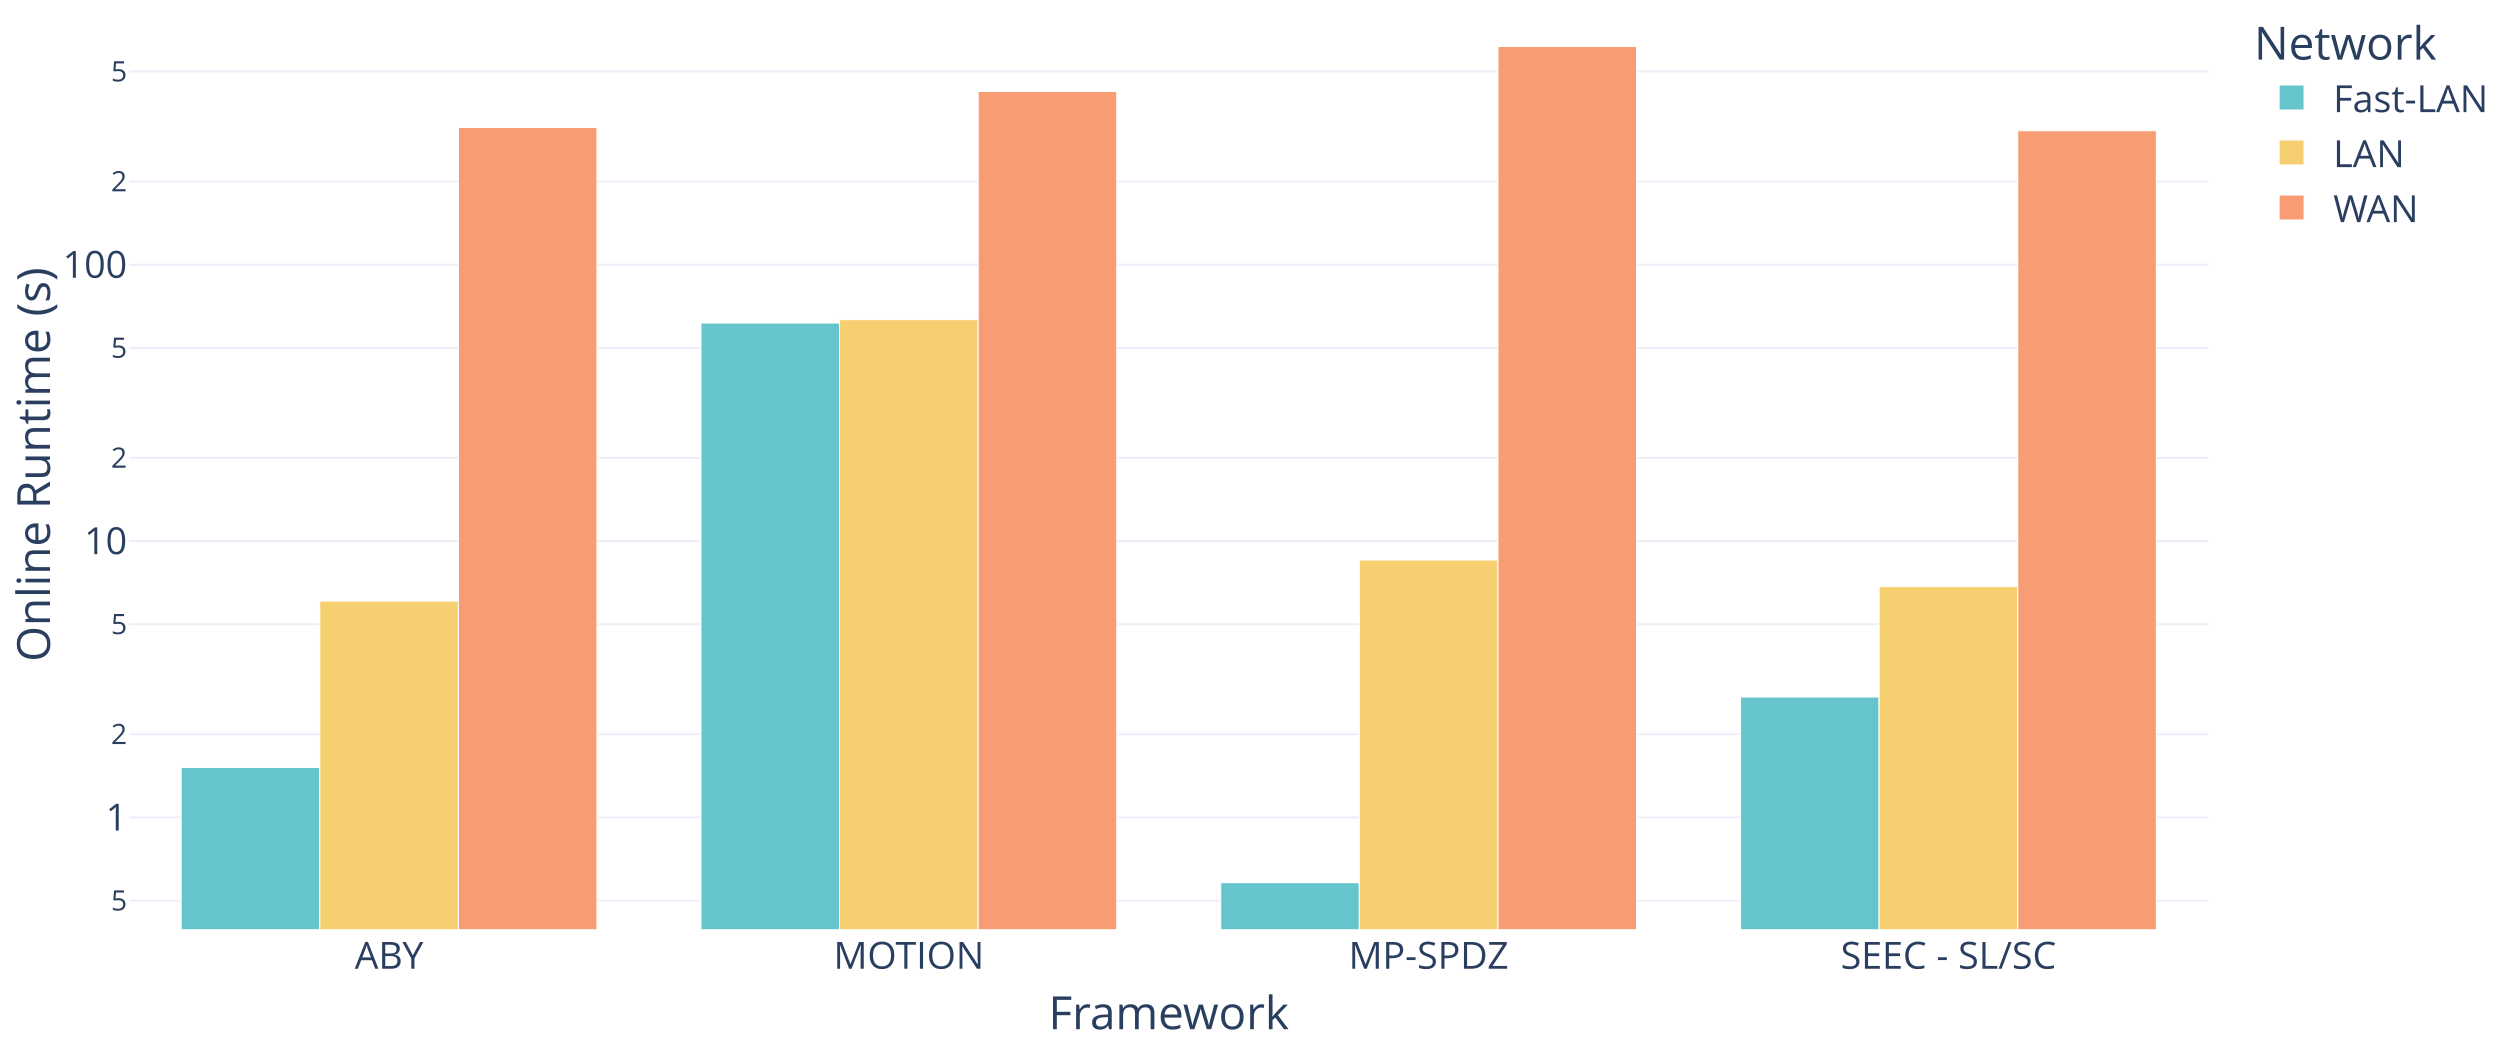
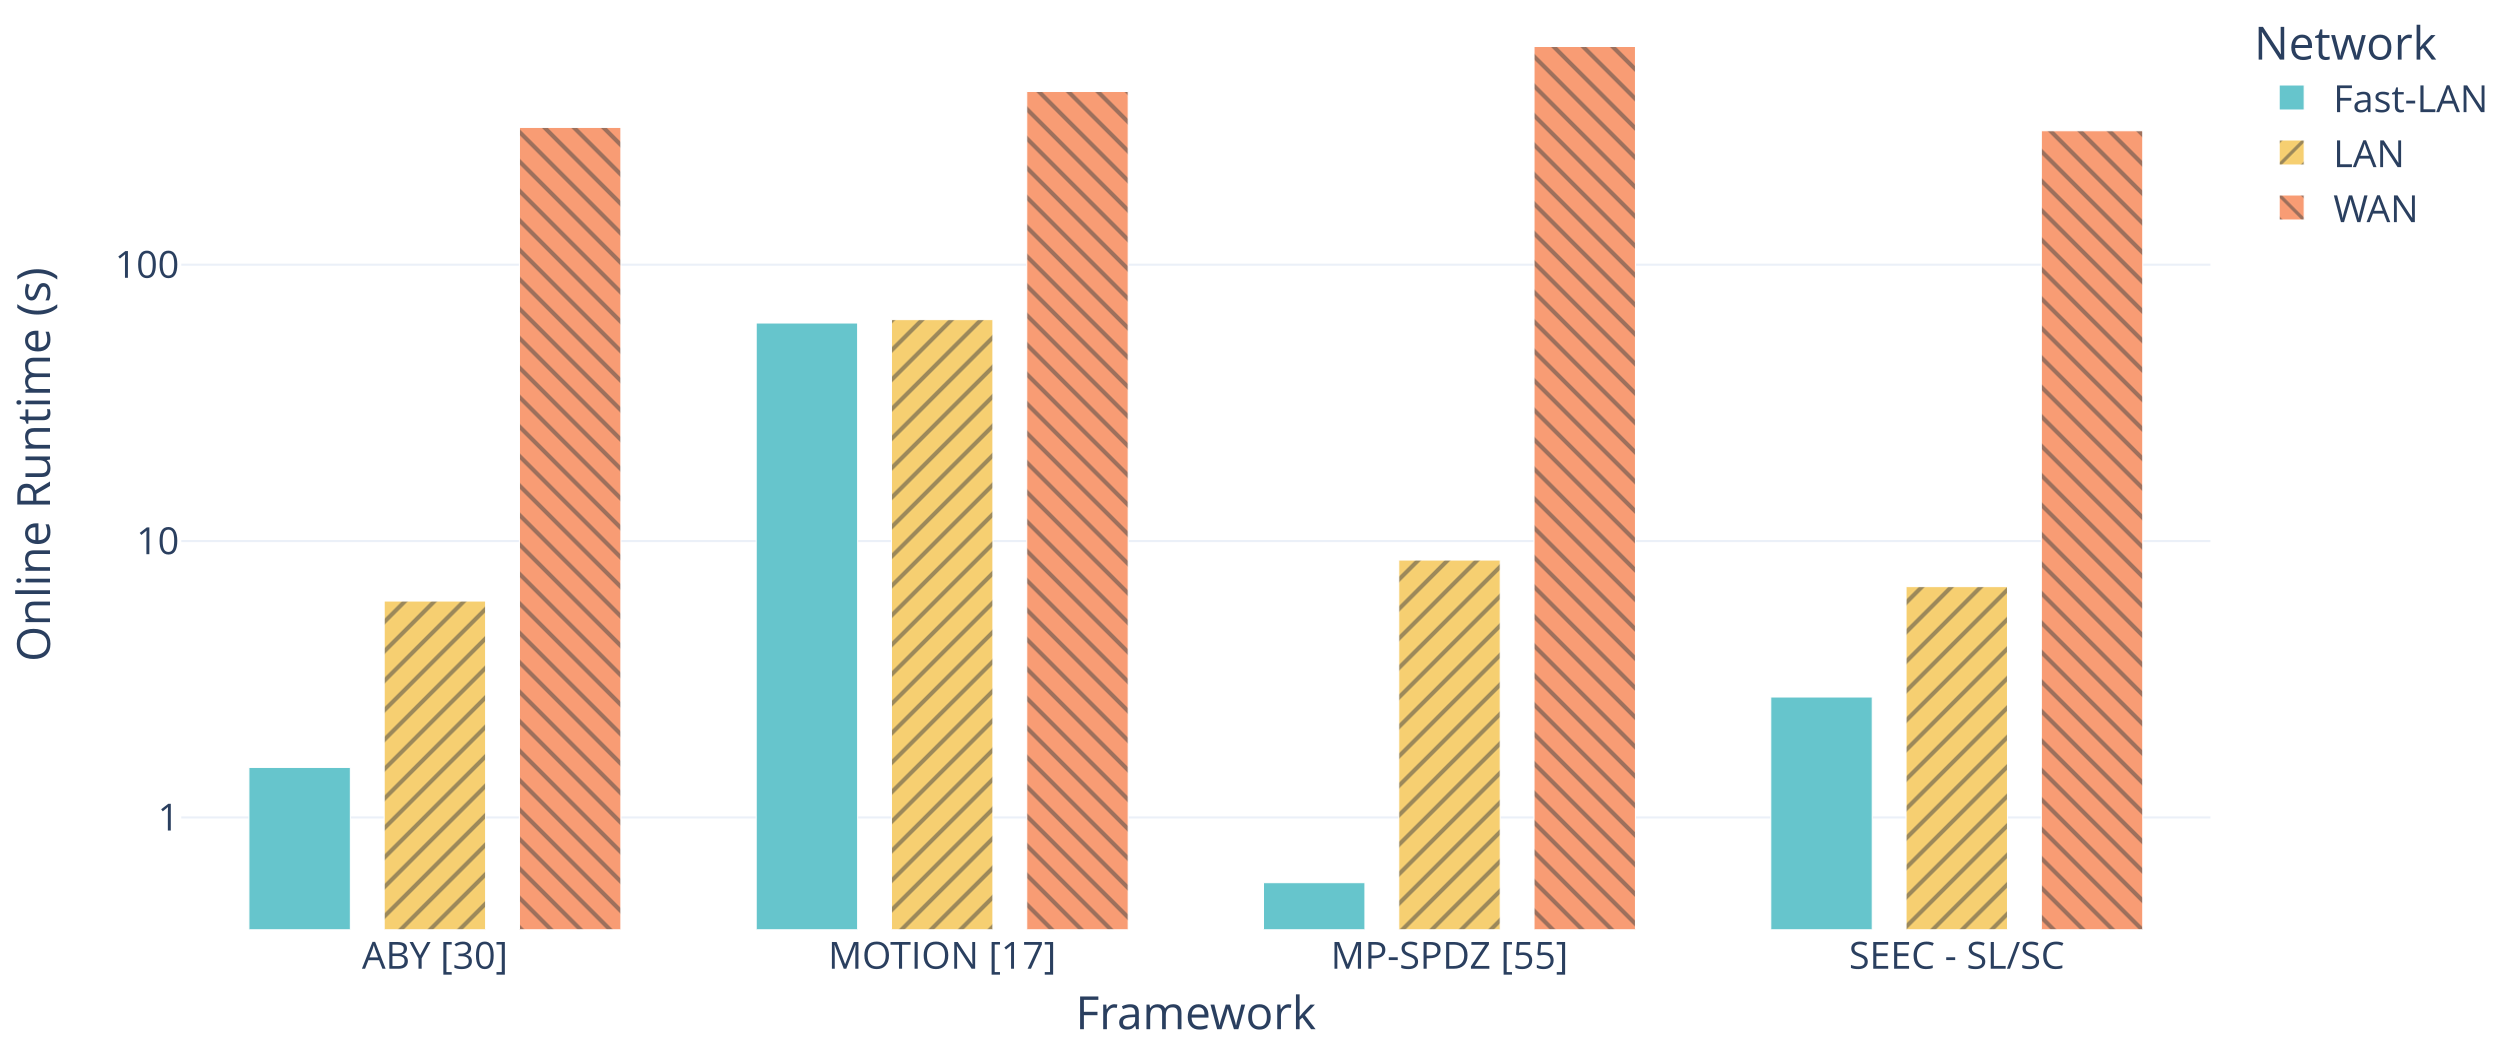
<svg xmlns="http://www.w3.org/2000/svg" class="main-svg" width="1200" height="500" style="" viewBox="0 0 1200 500">
  <rect x="0" y="0" width="1200" height="500" style="fill: rgb(255, 255, 255); fill-opacity: 1;" />
-   <defs id="defs-dc32f5">
+   <defs id="defs-705c0f">
    <g class="clips">
-       <clipPath id="clipdc32f5xyplot" class="plotclip">
-         <rect width="998" height="446" />
-       </clipPath>
-       <clipPath class="axesclip" id="clipdc32f5x">
-         <rect x="62" y="0" width="998" height="500" />
-       </clipPath>
-       <clipPath class="axesclip" id="clipdc32f5y">
+       <clipPath id="clip705c0fxyplot" class="plotclip">
+         <rect width="974" height="446" />
+       </clipPath>
+       <clipPath class="axesclip" id="clip705c0fx">
+         <rect x="87" y="0" width="974" height="500" />
+       </clipPath>
+       <clipPath class="axesclip" id="clip705c0fy">
        <rect x="0" y="0" width="1200" height="446" />
      </clipPath>
-       <clipPath class="axesclip" id="clipdc32f5xy">
-         <rect x="62" y="0" width="998" height="446" />
+       <clipPath class="axesclip" id="clip705c0fxy">
+         <rect x="87" y="0" width="974" height="446" />
      </clipPath>
    </g>
    <g class="gradients" />
-     <g class="patterns" />
+     <g class="patterns">
+       <pattern id="p705c0f-legend-82ebaf" width="14.142px" height="14.142px" patternUnits="userSpaceOnUse" patternTransform="scale(0.8)">
+         <rect width="14.142px" height="14.142px" fill="rgb(246, 207, 113)" fill-opacity="1" />
+         <path d="M-3.536,3.536l7.071,-7.071M0,14.142L14.142,0M10.607,17.678l7.071,-7.071" opacity="0.5" stroke="rgb(68, 68, 68)" stroke-width="2px" />
+       </pattern>
+       <pattern id="p705c0f-legend-d8cd7d" width="14.142px" height="14.142px" patternUnits="userSpaceOnUse" patternTransform="scale(0.8)">
+         <rect width="14.142px" height="14.142px" fill="rgb(248, 156, 116)" fill-opacity="1" />
+         <path d="M10.607,-3.536l7.071,7.071M0,0L14.142,14.142M-3.536,10.607l7.071,7.071" opacity="0.5" stroke="rgb(68, 68, 68)" stroke-width="2px" />
+       </pattern>
+       <pattern id="p705c0f-82ebaf" width="14.142px" height="14.142px" patternUnits="userSpaceOnUse" patternTransform="">
+         <rect width="14.142px" height="14.142px" fill="rgb(246, 207, 113)" fill-opacity="1" />
+         <path d="M-3.536,3.536l7.071,-7.071M0,14.142L14.142,0M10.607,17.678l7.071,-7.071" opacity="0.5" stroke="rgb(68, 68, 68)" stroke-width="2px" />
+       </pattern>
+       <pattern id="p705c0f-d8cd7d" width="14.142px" height="14.142px" patternUnits="userSpaceOnUse" patternTransform="">
+         <rect width="14.142px" height="14.142px" fill="rgb(248, 156, 116)" fill-opacity="1" />
+         <path d="M10.607,-3.536l7.071,7.071M0,0L14.142,14.142M-3.536,10.607l7.071,7.071" opacity="0.5" stroke="rgb(68, 68, 68)" stroke-width="2px" />
+       </pattern>
+     </g>
  </defs>
  <g class="bglayer" />
  <g class="layer-below">
    <g class="imagelayer" />
    <g class="shapelayer" />
  </g>
  <g class="cartesianlayer">
    <g class="subplot xy">
      <g class="layer-subplot">
        <g class="shapelayer" />
        <g class="imagelayer" />
      </g>
      <g class="minor-gridlayer">
        <g class="x" />
        <g class="y" />
      </g>
      <g class="gridlayer">
        <g class="x" />
        <g class="y">
-           <path class="ygrid crisp" transform="translate(0,432.3)" d="M62,0h998" style="stroke: rgb(235, 240, 248); stroke-opacity: 1; stroke-width: 1px;" />
-           <path class="ygrid crisp" transform="translate(0,392.37)" d="M62,0h998" style="stroke: rgb(235, 240, 248); stroke-opacity: 1; stroke-width: 1px;" />
-           <path class="ygrid crisp" transform="translate(0,352.43)" d="M62,0h998" style="stroke: rgb(235, 240, 248); stroke-opacity: 1; stroke-width: 1px;" />
-           <path class="ygrid crisp" transform="translate(0,299.64)" d="M62,0h998" style="stroke: rgb(235, 240, 248); stroke-opacity: 1; stroke-width: 1px;" />
-           <path class="ygrid crisp" transform="translate(0,259.71)" d="M62,0h998" style="stroke: rgb(235, 240, 248); stroke-opacity: 1; stroke-width: 1px;" />
-           <path class="ygrid crisp" transform="translate(0,219.78)" d="M62,0h998" style="stroke: rgb(235, 240, 248); stroke-opacity: 1; stroke-width: 1px;" />
-           <path class="ygrid crisp" transform="translate(0,166.99)" d="M62,0h998" style="stroke: rgb(235, 240, 248); stroke-opacity: 1; stroke-width: 1px;" />
-           <path class="ygrid crisp" transform="translate(0,127.05)" d="M62,0h998" style="stroke: rgb(235, 240, 248); stroke-opacity: 1; stroke-width: 1px;" />
-           <path class="ygrid crisp" transform="translate(0,87.12)" d="M62,0h998" style="stroke: rgb(235, 240, 248); stroke-opacity: 1; stroke-width: 1px;" />
-           <path class="ygrid crisp" transform="translate(0,34.33)" d="M62,0h998" style="stroke: rgb(235, 240, 248); stroke-opacity: 1; stroke-width: 1px;" />
+           <path class="ygrid crisp" transform="translate(0,392.37)" d="M87,0h974" style="stroke: rgb(235, 240, 248); stroke-opacity: 1; stroke-width: 1px;" />
+           <path class="ygrid crisp" transform="translate(0,259.71)" d="M87,0h974" style="stroke: rgb(235, 240, 248); stroke-opacity: 1; stroke-width: 1px;" />
+           <path class="ygrid crisp" transform="translate(0,127.05)" d="M87,0h974" style="stroke: rgb(235, 240, 248); stroke-opacity: 1; stroke-width: 1px;" />
        </g>
      </g>
      <g class="zerolinelayer" />
      <path class="xlines-below" />
      <path class="ylines-below" />
      <g class="overlines-below" />
      <g class="xaxislayer-below" />
      <g class="yaxislayer-below" />
      <g class="overaxes-below" />
-       <g class="plot" transform="translate(62,0)" clip-path="url(#clipdc32f5xyplot)">
+       <g class="plot" transform="translate(87,0)" clip-path="url(#clip705c0fxyplot)">
        <g class="barlayer mlayer">
          <g class="trace bars" style="opacity: 1;">
            <g class="points">
              <g class="point">
-                 <path d="M24.95,4683V368.37H91.48V4683Z" style="vector-effect: none; opacity: 1; stroke-width: 0.5px; fill: rgb(102, 197, 204); fill-opacity: 1; stroke: rgb(255, 255, 255); stroke-opacity: 1;" />
-               </g>
-               <g class="point">
-                 <path d="M274.45,4683V155.05H340.98V4683Z" style="vector-effect: none; opacity: 1; stroke-width: 0.5px; fill: rgb(102, 197, 204); fill-opacity: 1; stroke: rgb(255, 255, 255); stroke-opacity: 1;" />
-               </g>
-               <g class="point">
-                 <path d="M523.95,4683V423.7H590.48V4683Z" style="vector-effect: none; opacity: 1; stroke-width: 0.5px; fill: rgb(102, 197, 204); fill-opacity: 1; stroke: rgb(255, 255, 255); stroke-opacity: 1;" />
-               </g>
-               <g class="point">
-                 <path d="M773.45,4683V334.55H839.98V4683Z" style="vector-effect: none; opacity: 1; stroke-width: 0.5px; fill: rgb(102, 197, 204); fill-opacity: 1; stroke: rgb(255, 255, 255); stroke-opacity: 1;" />
+                 <path d="M32.47,4683V368.37H81.17V4683Z" style="vector-effect: none; opacity: 1; stroke-width: 0.5px; fill: rgb(102, 197, 204); fill-opacity: 1; stroke: rgb(255, 255, 255); stroke-opacity: 1;" />
+               </g>
+               <g class="point">
+                 <path d="M275.97,4683V155.05H324.67V4683Z" style="vector-effect: none; opacity: 1; stroke-width: 0.5px; fill: rgb(102, 197, 204); fill-opacity: 1; stroke: rgb(255, 255, 255); stroke-opacity: 1;" />
+               </g>
+               <g class="point">
+                 <path d="M519.47,4683V423.7H568.17V4683Z" style="vector-effect: none; opacity: 1; stroke-width: 0.5px; fill: rgb(102, 197, 204); fill-opacity: 1; stroke: rgb(255, 255, 255); stroke-opacity: 1;" />
+               </g>
+               <g class="point">
+                 <path d="M762.97,4683V334.55H811.67V4683Z" style="vector-effect: none; opacity: 1; stroke-width: 0.5px; fill: rgb(102, 197, 204); fill-opacity: 1; stroke: rgb(255, 255, 255); stroke-opacity: 1;" />
              </g>
            </g>
          </g>
          <g class="trace bars" style="opacity: 1;">
            <g class="points">
              <g class="point">
-                 <path d="M91.48,4683V288.5H158.02V4683Z" style="vector-effect: none; opacity: 1; stroke-width: 0.5px; fill: rgb(246, 207, 113); fill-opacity: 1; stroke: rgb(255, 255, 255); stroke-opacity: 1;" />
-               </g>
-               <g class="point">
-                 <path d="M340.98,4683V153.43H407.52V4683Z" style="vector-effect: none; opacity: 1; stroke-width: 0.5px; fill: rgb(246, 207, 113); fill-opacity: 1; stroke: rgb(255, 255, 255); stroke-opacity: 1;" />
-               </g>
-               <g class="point">
-                 <path d="M590.48,4683V268.82H657.02V4683Z" style="vector-effect: none; opacity: 1; stroke-width: 0.5px; fill: rgb(246, 207, 113); fill-opacity: 1; stroke: rgb(255, 255, 255); stroke-opacity: 1;" />
-               </g>
-               <g class="point">
-                 <path d="M839.98,4683V281.59H906.52V4683Z" style="vector-effect: none; opacity: 1; stroke-width: 0.5px; fill: rgb(246, 207, 113); fill-opacity: 1; stroke: rgb(255, 255, 255); stroke-opacity: 1;" />
+                 <path d="M97.4,4683V288.5H146.1V4683Z" class="pattern_filled" style="vector-effect: none; opacity: 1; stroke-width: 0.5px; fill: url('#p705c0f-82ebaf'); stroke: rgb(255, 255, 255); stroke-opacity: 1;" />
+               </g>
+               <g class="point">
+                 <path d="M340.9,4683V153.43H389.6V4683Z" class="pattern_filled" style="vector-effect: none; opacity: 1; stroke-width: 0.5px; fill: url('#p705c0f-82ebaf'); stroke: rgb(255, 255, 255); stroke-opacity: 1;" />
+               </g>
+               <g class="point">
+                 <path d="M584.4,4683V268.82H633.1V4683Z" class="pattern_filled" style="vector-effect: none; opacity: 1; stroke-width: 0.5px; fill: url('#p705c0f-82ebaf'); stroke: rgb(255, 255, 255); stroke-opacity: 1;" />
+               </g>
+               <g class="point">
+                 <path d="M827.9,4683V281.59H876.6V4683Z" class="pattern_filled" style="vector-effect: none; opacity: 1; stroke-width: 0.5px; fill: url('#p705c0f-82ebaf'); stroke: rgb(255, 255, 255); stroke-opacity: 1;" />
              </g>
            </g>
          </g>
          <g class="trace bars" style="opacity: 1;">
            <g class="points">
              <g class="point">
-                 <path d="M158.02,4683V61.16H224.55V4683Z" style="vector-effect: none; opacity: 1; stroke-width: 0.5px; fill: rgb(248, 156, 116); fill-opacity: 1; stroke: rgb(255, 255, 255); stroke-opacity: 1;" />
-               </g>
-               <g class="point">
-                 <path d="M407.52,4683V43.9H474.05V4683Z" style="vector-effect: none; opacity: 1; stroke-width: 0.5px; fill: rgb(248, 156, 116); fill-opacity: 1; stroke: rgb(255, 255, 255); stroke-opacity: 1;" />
-               </g>
-               <g class="point">
-                 <path d="M657.02,4683V22.3H723.55V4683Z" style="vector-effect: none; opacity: 1; stroke-width: 0.5px; fill: rgb(248, 156, 116); fill-opacity: 1; stroke: rgb(255, 255, 255); stroke-opacity: 1;" />
-               </g>
-               <g class="point">
-                 <path d="M906.52,4683V62.77H973.05V4683Z" style="vector-effect: none; opacity: 1; stroke-width: 0.5px; fill: rgb(248, 156, 116); fill-opacity: 1; stroke: rgb(255, 255, 255); stroke-opacity: 1;" />
+                 <path d="M162.33,4683V61.16H211.03V4683Z" class="pattern_filled" style="vector-effect: none; opacity: 1; stroke-width: 0.5px; fill: url('#p705c0f-d8cd7d'); stroke: rgb(255, 255, 255); stroke-opacity: 1;" />
+               </g>
+               <g class="point">
+                 <path d="M405.83,4683V43.9H454.53V4683Z" class="pattern_filled" style="vector-effect: none; opacity: 1; stroke-width: 0.5px; fill: url('#p705c0f-d8cd7d'); stroke: rgb(255, 255, 255); stroke-opacity: 1;" />
+               </g>
+               <g class="point">
+                 <path d="M649.33,4683V22.3H698.03V4683Z" class="pattern_filled" style="vector-effect: none; opacity: 1; stroke-width: 0.5px; fill: url('#p705c0f-d8cd7d'); stroke: rgb(255, 255, 255); stroke-opacity: 1;" />
+               </g>
+               <g class="point">
+                 <path d="M892.83,4683V62.77H941.53V4683Z" class="pattern_filled" style="vector-effect: none; opacity: 1; stroke-width: 0.5px; fill: url('#p705c0f-d8cd7d'); stroke: rgb(255, 255, 255); stroke-opacity: 1;" />
              </g>
            </g>
          </g>
        </g>
      </g>
      <g class="overplot" />
      <path class="xlines-above crisp" d="M0,0" style="fill: none;" />
      <path class="ylines-above crisp" d="M0,0" style="fill: none;" />
      <g class="overlines-above" />
      <g class="xaxislayer-above">
        <g class="xtick">
-           <text text-anchor="middle" x="0" y="465" transform="translate(186.75,0)" style="font-family: 'Open Sans', verdana, arial, sans-serif; font-size: 18px; fill: rgb(42, 63, 95); fill-opacity: 1; white-space: pre; opacity: 1;">ABY</text>
-         </g>
-         <g class="xtick">
-           <text text-anchor="middle" x="0" y="465" transform="translate(436.25,0)" style="font-family: 'Open Sans', verdana, arial, sans-serif; font-size: 18px; fill: rgb(42, 63, 95); fill-opacity: 1; white-space: pre; opacity: 1;">MOTION</text>
-         </g>
-         <g class="xtick">
-           <text text-anchor="middle" x="0" y="465" transform="translate(685.75,0)" style="font-family: 'Open Sans', verdana, arial, sans-serif; font-size: 18px; fill: rgb(42, 63, 95); fill-opacity: 1; white-space: pre; opacity: 1;">MP-SPDZ</text>
-         </g>
-         <g class="xtick">
-           <text text-anchor="middle" x="0" y="465" transform="translate(935.25,0)" style="font-family: 'Open Sans', verdana, arial, sans-serif; font-size: 18px; fill: rgb(42, 63, 95); fill-opacity: 1; white-space: pre; opacity: 1;">SEEC - SL/SC</text>
+           <text text-anchor="middle" x="0" y="465" transform="translate(208.75,0)" style="font-family: 'Open Sans', verdana, arial, sans-serif; font-size: 18px; fill: rgb(42, 63, 95); fill-opacity: 1; white-space: pre; opacity: 1;">ABY [30]</text>
+         </g>
+         <g class="xtick">
+           <text text-anchor="middle" x="0" y="465" transform="translate(452.25,0)" style="font-family: 'Open Sans', verdana, arial, sans-serif; font-size: 18px; fill: rgb(42, 63, 95); fill-opacity: 1; white-space: pre; opacity: 1;">MOTION [17]</text>
+         </g>
+         <g class="xtick">
+           <text text-anchor="middle" x="0" y="465" transform="translate(695.75,0)" style="font-family: 'Open Sans', verdana, arial, sans-serif; font-size: 18px; fill: rgb(42, 63, 95); fill-opacity: 1; white-space: pre; opacity: 1;">MP-SPDZ [55]</text>
+         </g>
+         <g class="xtick">
+           <text text-anchor="middle" x="0" y="465" transform="translate(939.25,0)" style="font-family: 'Open Sans', verdana, arial, sans-serif; font-size: 18px; fill: rgb(42, 63, 95); fill-opacity: 1; white-space: pre; opacity: 1;">SEEC - SL/SC</text>
        </g>
      </g>
      <g class="yaxislayer-above">
        <g class="ytick">
-           <text text-anchor="end" x="61" y="4.725" transform="translate(0,432.3)" style="font-family: 'Open Sans', verdana, arial, sans-serif; font-size: 13.5px; fill: rgb(42, 63, 95); fill-opacity: 1; white-space: pre; opacity: 1;">5</text>
+           <text text-anchor="end" x="86" y="6.3" transform="translate(0,392.37)" style="font-family: 'Open Sans', verdana, arial, sans-serif; font-size: 18px; fill: rgb(42, 63, 95); fill-opacity: 1; white-space: pre; opacity: 1;">1</text>
        </g>
        <g class="ytick">
-           <text text-anchor="end" x="61" y="6.3" style="font-family: 'Open Sans', verdana, arial, sans-serif; font-size: 18px; fill: rgb(42, 63, 95); fill-opacity: 1; white-space: pre; opacity: 1;" transform="translate(0,392.37)">1</text>
+           <text text-anchor="end" x="86" y="6.3" style="font-family: 'Open Sans', verdana, arial, sans-serif; font-size: 18px; fill: rgb(42, 63, 95); fill-opacity: 1; white-space: pre; opacity: 1;" transform="translate(0,259.71)">10</text>
        </g>
        <g class="ytick">
-           <text text-anchor="end" x="61" y="4.725" style="font-family: 'Open Sans', verdana, arial, sans-serif; font-size: 13.5px; fill: rgb(42, 63, 95); fill-opacity: 1; white-space: pre; opacity: 1;" transform="translate(0,352.43)">2</text>
-         </g>
-         <g class="ytick">
-           <text text-anchor="end" x="61" y="4.725" style="font-family: 'Open Sans', verdana, arial, sans-serif; font-size: 13.5px; fill: rgb(42, 63, 95); fill-opacity: 1; white-space: pre; opacity: 1;" transform="translate(0,299.64)">5</text>
-         </g>
-         <g class="ytick">
-           <text text-anchor="end" x="61" y="6.3" style="font-family: 'Open Sans', verdana, arial, sans-serif; font-size: 18px; fill: rgb(42, 63, 95); fill-opacity: 1; white-space: pre; opacity: 1;" transform="translate(0,259.71)">10</text>
-         </g>
-         <g class="ytick">
-           <text text-anchor="end" x="61" y="4.725" style="font-family: 'Open Sans', verdana, arial, sans-serif; font-size: 13.5px; fill: rgb(42, 63, 95); fill-opacity: 1; white-space: pre; opacity: 1;" transform="translate(0,219.78)">2</text>
-         </g>
-         <g class="ytick">
-           <text text-anchor="end" x="61" y="4.725" style="font-family: 'Open Sans', verdana, arial, sans-serif; font-size: 13.5px; fill: rgb(42, 63, 95); fill-opacity: 1; white-space: pre; opacity: 1;" transform="translate(0,166.99)">5</text>
-         </g>
-         <g class="ytick">
-           <text text-anchor="end" x="61" y="6.3" style="font-family: 'Open Sans', verdana, arial, sans-serif; font-size: 18px; fill: rgb(42, 63, 95); fill-opacity: 1; white-space: pre; opacity: 1;" transform="translate(0,127.05)">100</text>
-         </g>
-         <g class="ytick">
-           <text text-anchor="end" x="61" y="4.725" style="font-family: 'Open Sans', verdana, arial, sans-serif; font-size: 13.5px; fill: rgb(42, 63, 95); fill-opacity: 1; white-space: pre; opacity: 1;" transform="translate(0,87.12)">2</text>
-         </g>
-         <g class="ytick">
-           <text text-anchor="end" x="61" y="4.725" style="font-family: 'Open Sans', verdana, arial, sans-serif; font-size: 13.5px; fill: rgb(42, 63, 95); fill-opacity: 1; white-space: pre; opacity: 1;" transform="translate(0,34.33)">5</text>
+           <text text-anchor="end" x="86" y="6.3" style="font-family: 'Open Sans', verdana, arial, sans-serif; font-size: 18px; fill: rgb(42, 63, 95); fill-opacity: 1; white-space: pre; opacity: 1;" transform="translate(0,127.05)">100</text>
        </g>
      </g>
      <g class="overaxes-above" />
    </g>
  </g>
  <g class="polarlayer" />
  <g class="smithlayer" />
  <g class="ternarylayer" />
  <g class="geolayer" />
  <g class="funnelarealayer" />
  <g class="pielayer" />
  <g class="iciclelayer" />
  <g class="treemaplayer" />
  <g class="sunburstlayer" />
  <g class="glimages" />
-   <defs id="topdefs-dc32f5">
+   <defs id="topdefs-705c0f">
    <g class="clips" />
-     <clipPath id="legenddc32f5">
+     <clipPath id="legend705c0f">
      <rect width="120" height="118" x="0" y="0" />
    </clipPath>
  </defs>
  <g class="layer-above">
    <g class="imagelayer" />
    <g class="shapelayer" />
  </g>
  <g class="infolayer">
-     <g class="legend" pointer-events="all" transform="translate(1079.96,0)">
+     <g class="legend" pointer-events="all" transform="translate(1080,0)">
      <rect class="bg" shape-rendering="crispEdges" width="120" height="118" x="0" y="0" style="stroke: rgb(68, 68, 68); stroke-opacity: 1; fill: rgb(255, 255, 255); fill-opacity: 1; stroke-width: 0px;" />
-       <g class="scrollbox" transform="" clip-path="url(#legenddc32f5)">
+       <g class="scrollbox" transform="" clip-path="url(#legend705c0f)">
        <text class="legendtitletext" text-anchor="start" x="2" y="28.6" style="font-family: 'Open Sans', verdana, arial, sans-serif; font-size: 22px; fill: rgb(42, 63, 95); fill-opacity: 1; white-space: pre;">Network</text>
        <g class="groups" transform="">
          <g class="traces" transform="translate(0,46.8)" style="opacity: 1;">
            <text class="legendtext" text-anchor="start" x="40" y="7.02" style="font-family: 'Open Sans', verdana, arial, sans-serif; font-size: 18px; fill: rgb(42, 63, 95); fill-opacity: 1; white-space: pre;">Fast-LAN</text>
            <g class="layers" style="opacity: 1;">
              <g class="legendfill" />
              <g class="legendlines" />
              <g class="legendsymbols">
                <g class="legendpoints">
                  <path class="legendundefined" d="M6,6H-6V-6H6Z" transform="translate(20,0)" style="stroke-width: 0.5px; fill: rgb(102, 197, 204); fill-opacity: 1; stroke: rgb(255, 255, 255); stroke-opacity: 1;" />
                </g>
              </g>
            </g>
            <rect class="legendtoggle" x="0" y="-13.2" width="114.344" height="26.4" style="fill: rgb(0, 0, 0); fill-opacity: 0;" />
          </g>
        </g>
        <g class="groups" transform="">
          <g class="traces" transform="translate(0,73.2)" style="opacity: 1;">
            <text class="legendtext" text-anchor="start" x="40" y="7.02" style="font-family: 'Open Sans', verdana, arial, sans-serif; font-size: 18px; fill: rgb(42, 63, 95); fill-opacity: 1; white-space: pre;">LAN</text>
            <g class="layers" style="opacity: 1;">
              <g class="legendfill" />
              <g class="legendlines" />
              <g class="legendsymbols">
                <g class="legendpoints">
-                   <path class="legendundefined" d="M6,6H-6V-6H6Z" transform="translate(20,0)" style="stroke-width: 0.5px; fill: rgb(246, 207, 113); fill-opacity: 1; stroke: rgb(255, 255, 255); stroke-opacity: 1;" />
+                   <path class="legendundefined pattern_filled" d="M6,6H-6V-6H6Z" transform="translate(20,0)" style="stroke-width: 0.5px; fill: url('#p705c0f-legend-82ebaf'); stroke: rgb(255, 255, 255); stroke-opacity: 1;" />
                </g>
              </g>
            </g>
            <rect class="legendtoggle" x="0" y="-13.2" width="114.344" height="26.4" style="fill: rgb(0, 0, 0); fill-opacity: 0;" />
          </g>
        </g>
        <g class="groups" transform="">
          <g class="traces" transform="translate(0,99.6)" style="opacity: 1;">
            <text class="legendtext" text-anchor="start" x="40" y="7.02" style="font-family: 'Open Sans', verdana, arial, sans-serif; font-size: 18px; fill: rgb(42, 63, 95); fill-opacity: 1; white-space: pre;">WAN</text>
            <g class="layers" style="opacity: 1;">
              <g class="legendfill" />
              <g class="legendlines" />
              <g class="legendsymbols">
                <g class="legendpoints">
-                   <path class="legendundefined" d="M6,6H-6V-6H6Z" transform="translate(20,0)" style="stroke-width: 0.5px; fill: rgb(248, 156, 116); fill-opacity: 1; stroke: rgb(255, 255, 255); stroke-opacity: 1;" />
+                   <path class="legendundefined pattern_filled" d="M6,6H-6V-6H6Z" transform="translate(20,0)" style="stroke-width: 0.5px; fill: url('#p705c0f-legend-d8cd7d'); stroke: rgb(255, 255, 255); stroke-opacity: 1;" />
                </g>
              </g>
            </g>
            <rect class="legendtoggle" x="0" y="-13.2" width="114.344" height="26.4" style="fill: rgb(0, 0, 0); fill-opacity: 0;" />
          </g>
        </g>
      </g>
      <rect class="scrollbar" rx="20" ry="3" width="0" height="0" x="0" y="0" style="fill: rgb(128, 139, 164); fill-opacity: 1;" />
    </g>
    <g class="g-gtitle" />
    <g class="g-xtitle" transform="translate(0,-5.9)">
-       <text class="xtitle" x="561" y="499.9" text-anchor="middle" style="font-family: 'Open Sans', verdana, arial, sans-serif; font-size: 22px; fill: rgb(42, 63, 95); opacity: 1; font-weight: normal; white-space: pre;">Framework</text>
+       <text class="xtitle" x="574" y="499.9" text-anchor="middle" style="font-family: 'Open Sans', verdana, arial, sans-serif; font-size: 22px; fill: rgb(42, 63, 95); opacity: 1; font-weight: normal; white-space: pre;">Framework</text>
    </g>
    <g class="g-ytitle" transform="translate(23.79102,0)">
      <text class="ytitle" transform="rotate(-90,0.209375,223)" x="0.209" y="223" text-anchor="middle" style="font-family: 'Open Sans', verdana, arial, sans-serif; font-size: 22px; fill: rgb(42, 63, 95); opacity: 1; font-weight: normal; white-space: pre;">Online Runtime (s)</text>
    </g>
  </g>
</svg>
